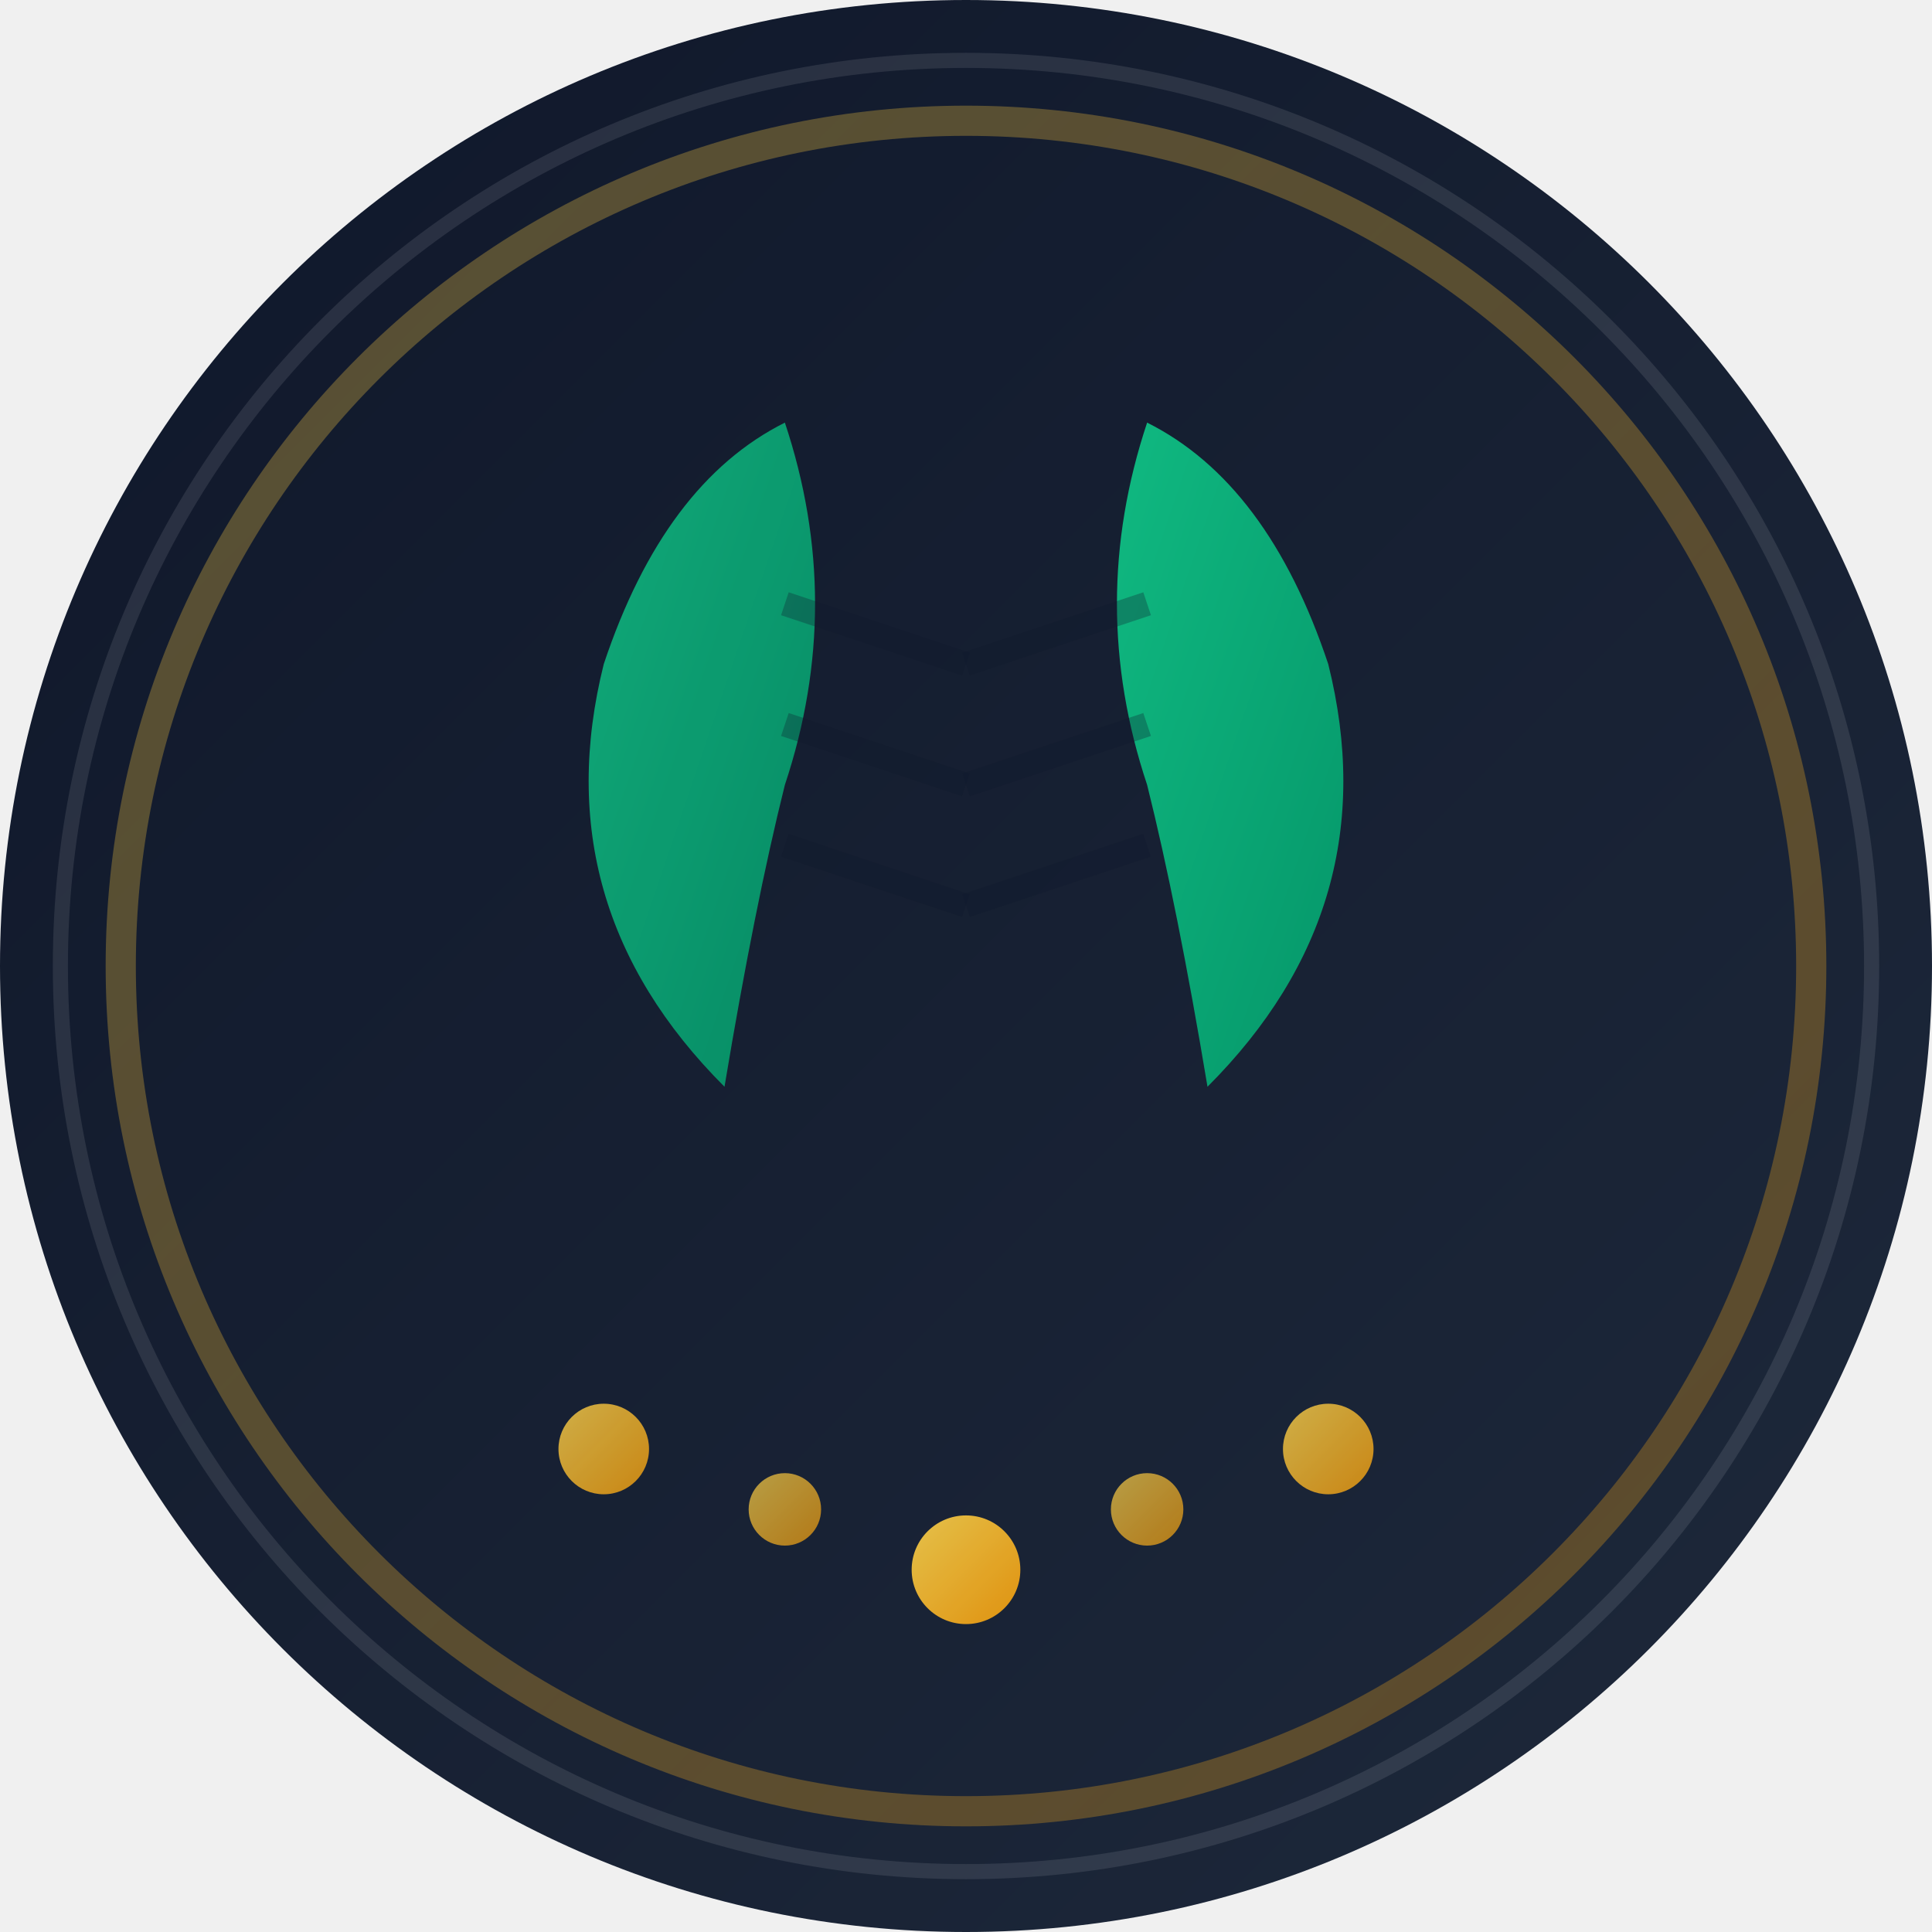
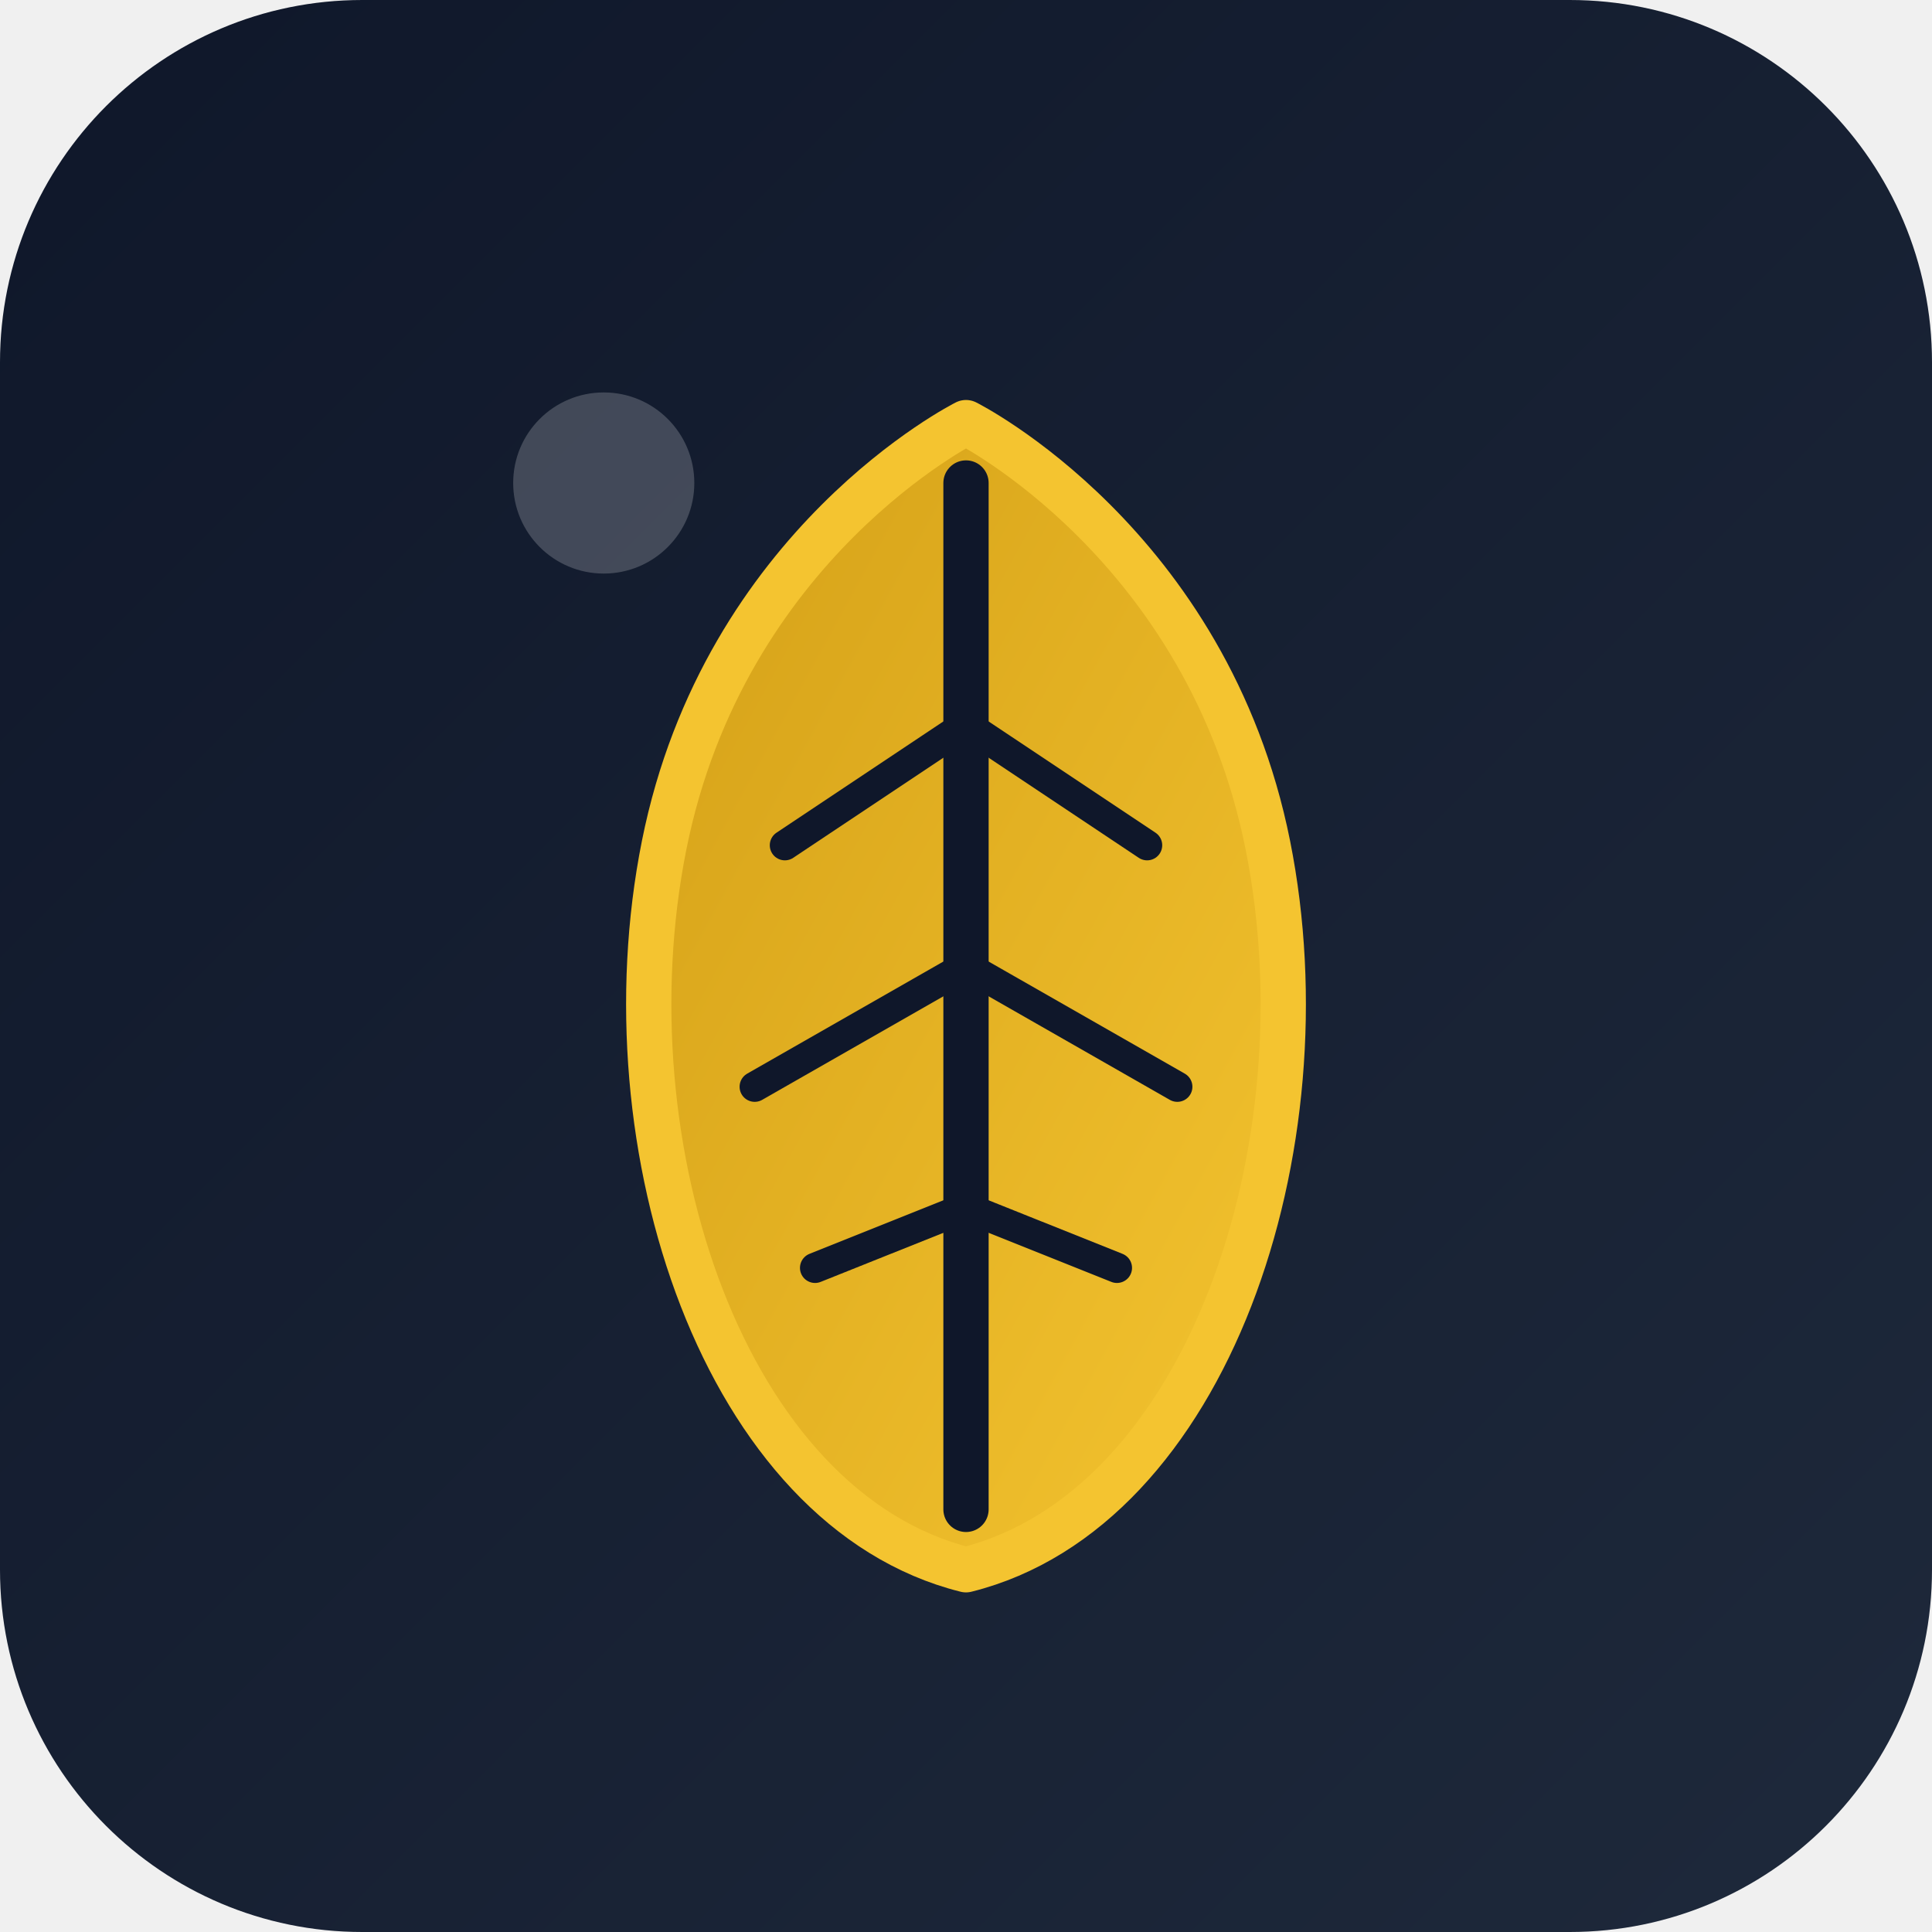
<svg xmlns="http://www.w3.org/2000/svg" width="64" height="64" viewBox="0 0 64 64" fill="none">
  <defs>
    <linearGradient id="bgGradient" x1="0%" y1="0%" x2="100%" y2="100%">
      <stop offset="0%" style="stop-color:#0F172A;stop-opacity:1" />
      <stop offset="100%" style="stop-color:#1E293B;stop-opacity:1" />
    </linearGradient>
    <linearGradient id="leafGradient" x1="0%" y1="0%" x2="100%" y2="100%">
-       <stop offset="0%" style="stop-color:#10B981;stop-opacity:1" />
-       <stop offset="100%" style="stop-color:#059669;stop-opacity:1" />
-     </linearGradient>
-     <linearGradient id="goldGradient" x1="0%" y1="0%" x2="100%" y2="100%">
-       <stop offset="0%" style="stop-color:#FCD34D;stop-opacity:1" />
-       <stop offset="100%" style="stop-color:#F59E0B;stop-opacity:1" />
+       <stop offset="0%" style="stop-color:#D4A017;stop-opacity:1" />
+       <stop offset="100%" style="stop-color:#F4C430;stop-opacity:1" />
    </linearGradient>
  </defs>
-   <circle cx="32" cy="32" r="32" fill="url(#bgGradient)" />
-   <circle cx="32" cy="32" r="28" fill="none" stroke="url(#goldGradient)" stroke-width="1" opacity="0.3" />
+   <rect width="64" height="64" rx="12" fill="url(#bgGradient)" />
  <g transform="translate(16, 12)">
-     <path d="M8 24 Q2 18, 4 10 Q6 4, 10 2 Q12 8, 10 14 Q9 18, 8 24" fill="url(#leafGradient)" opacity="0.9" />
-     <path d="M24 24 Q30 18, 28 10 Q26 4, 22 2 Q20 8, 22 14 Q23 18, 24 24" fill="url(#leafGradient)" />
-     <path d="M16 2 L16 28" stroke="url(#leafGradient)" stroke-width="2.5" stroke-linecap="round" />
-     <path d="M10 8 L16 10" stroke="#0F172A" stroke-width="0.8" opacity="0.3" />
-     <path d="M10 12 L16 14" stroke="#0F172A" stroke-width="0.8" opacity="0.3" />
-     <path d="M10 16 L16 18" stroke="#0F172A" stroke-width="0.8" opacity="0.3" />
-     <path d="M22 8 L16 10" stroke="#0F172A" stroke-width="0.8" opacity="0.3" />
-     <path d="M22 12 L16 14" stroke="#0F172A" stroke-width="0.8" opacity="0.3" />
-     <path d="M22 16 L16 18" stroke="#0F172A" stroke-width="0.8" opacity="0.3" />
+     <path d="M16 2C16 2 8 6 6 16C4 26 8 38 16 40C24 38 28 26 26 16C24 6 16 2 16 2Z" fill="url(#leafGradient)" stroke="#F4C430" stroke-width="1.5" stroke-linecap="round" stroke-linejoin="round" />
+     <path d="M16 4V38" stroke="#0F172A" stroke-width="1.5" stroke-linecap="round" />
+     <path d="M16 12L10 16" stroke="#0F172A" stroke-width="1" stroke-linecap="round" />
+     <path d="M16 20L9 24" stroke="#0F172A" stroke-width="1" stroke-linecap="round" />
+     <path d="M16 28L11 30" stroke="#0F172A" stroke-width="1" stroke-linecap="round" />
+     <path d="M16 12L22 16" stroke="#0F172A" stroke-width="1" stroke-linecap="round" />
+     <path d="M16 20L23 24" stroke="#0F172A" stroke-width="1" stroke-linecap="round" />
+     <path d="M16 28L21 30" stroke="#0F172A" stroke-width="1" stroke-linecap="round" />
  </g>
-   <circle cx="20" cy="48" r="1.5" fill="url(#goldGradient)" opacity="0.8" />
-   <circle cx="26" cy="50" r="1.2" fill="url(#goldGradient)" opacity="0.7" />
-   <circle cx="32" cy="52" r="1.8" fill="url(#goldGradient)" opacity="0.9" />
-   <circle cx="38" cy="50" r="1.2" fill="url(#goldGradient)" opacity="0.7" />
-   <circle cx="44" cy="48" r="1.5" fill="url(#goldGradient)" opacity="0.8" />
-   <circle cx="32" cy="32" r="30" fill="none" stroke="white" stroke-width="0.5" opacity="0.1" />
+   <circle cx="20" cy="16" r="3" fill="white" opacity="0.2" />
</svg>
